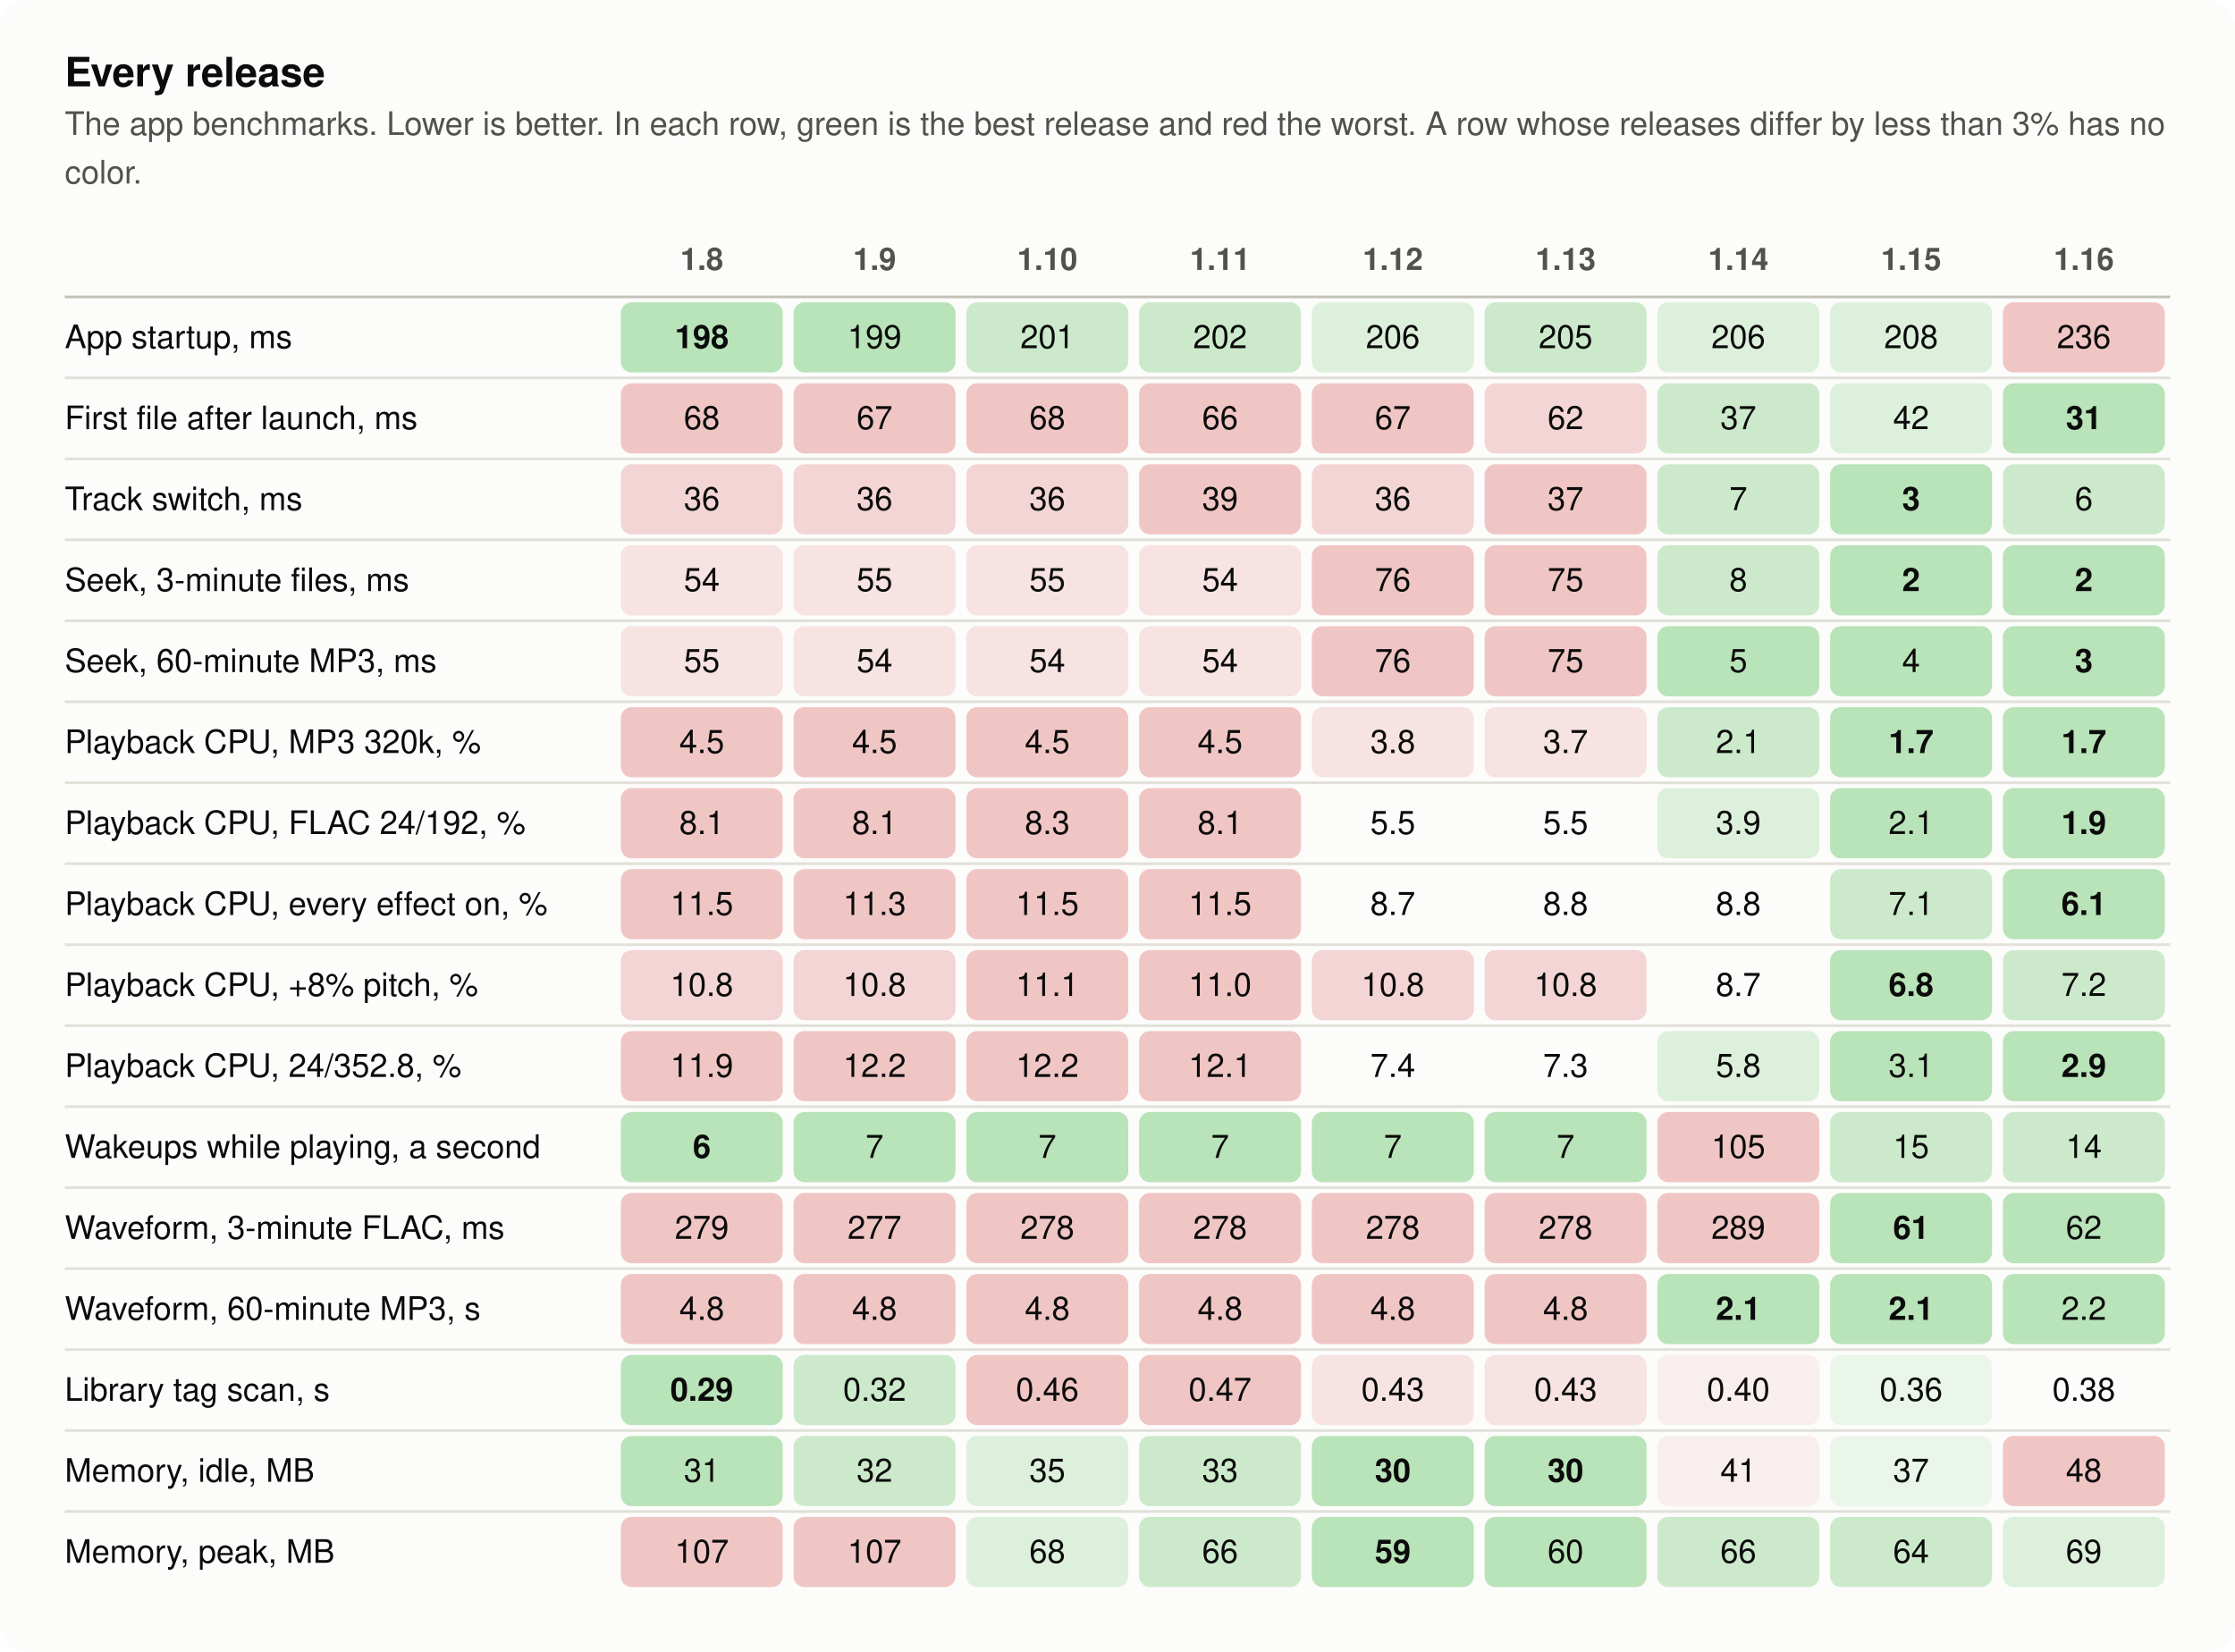
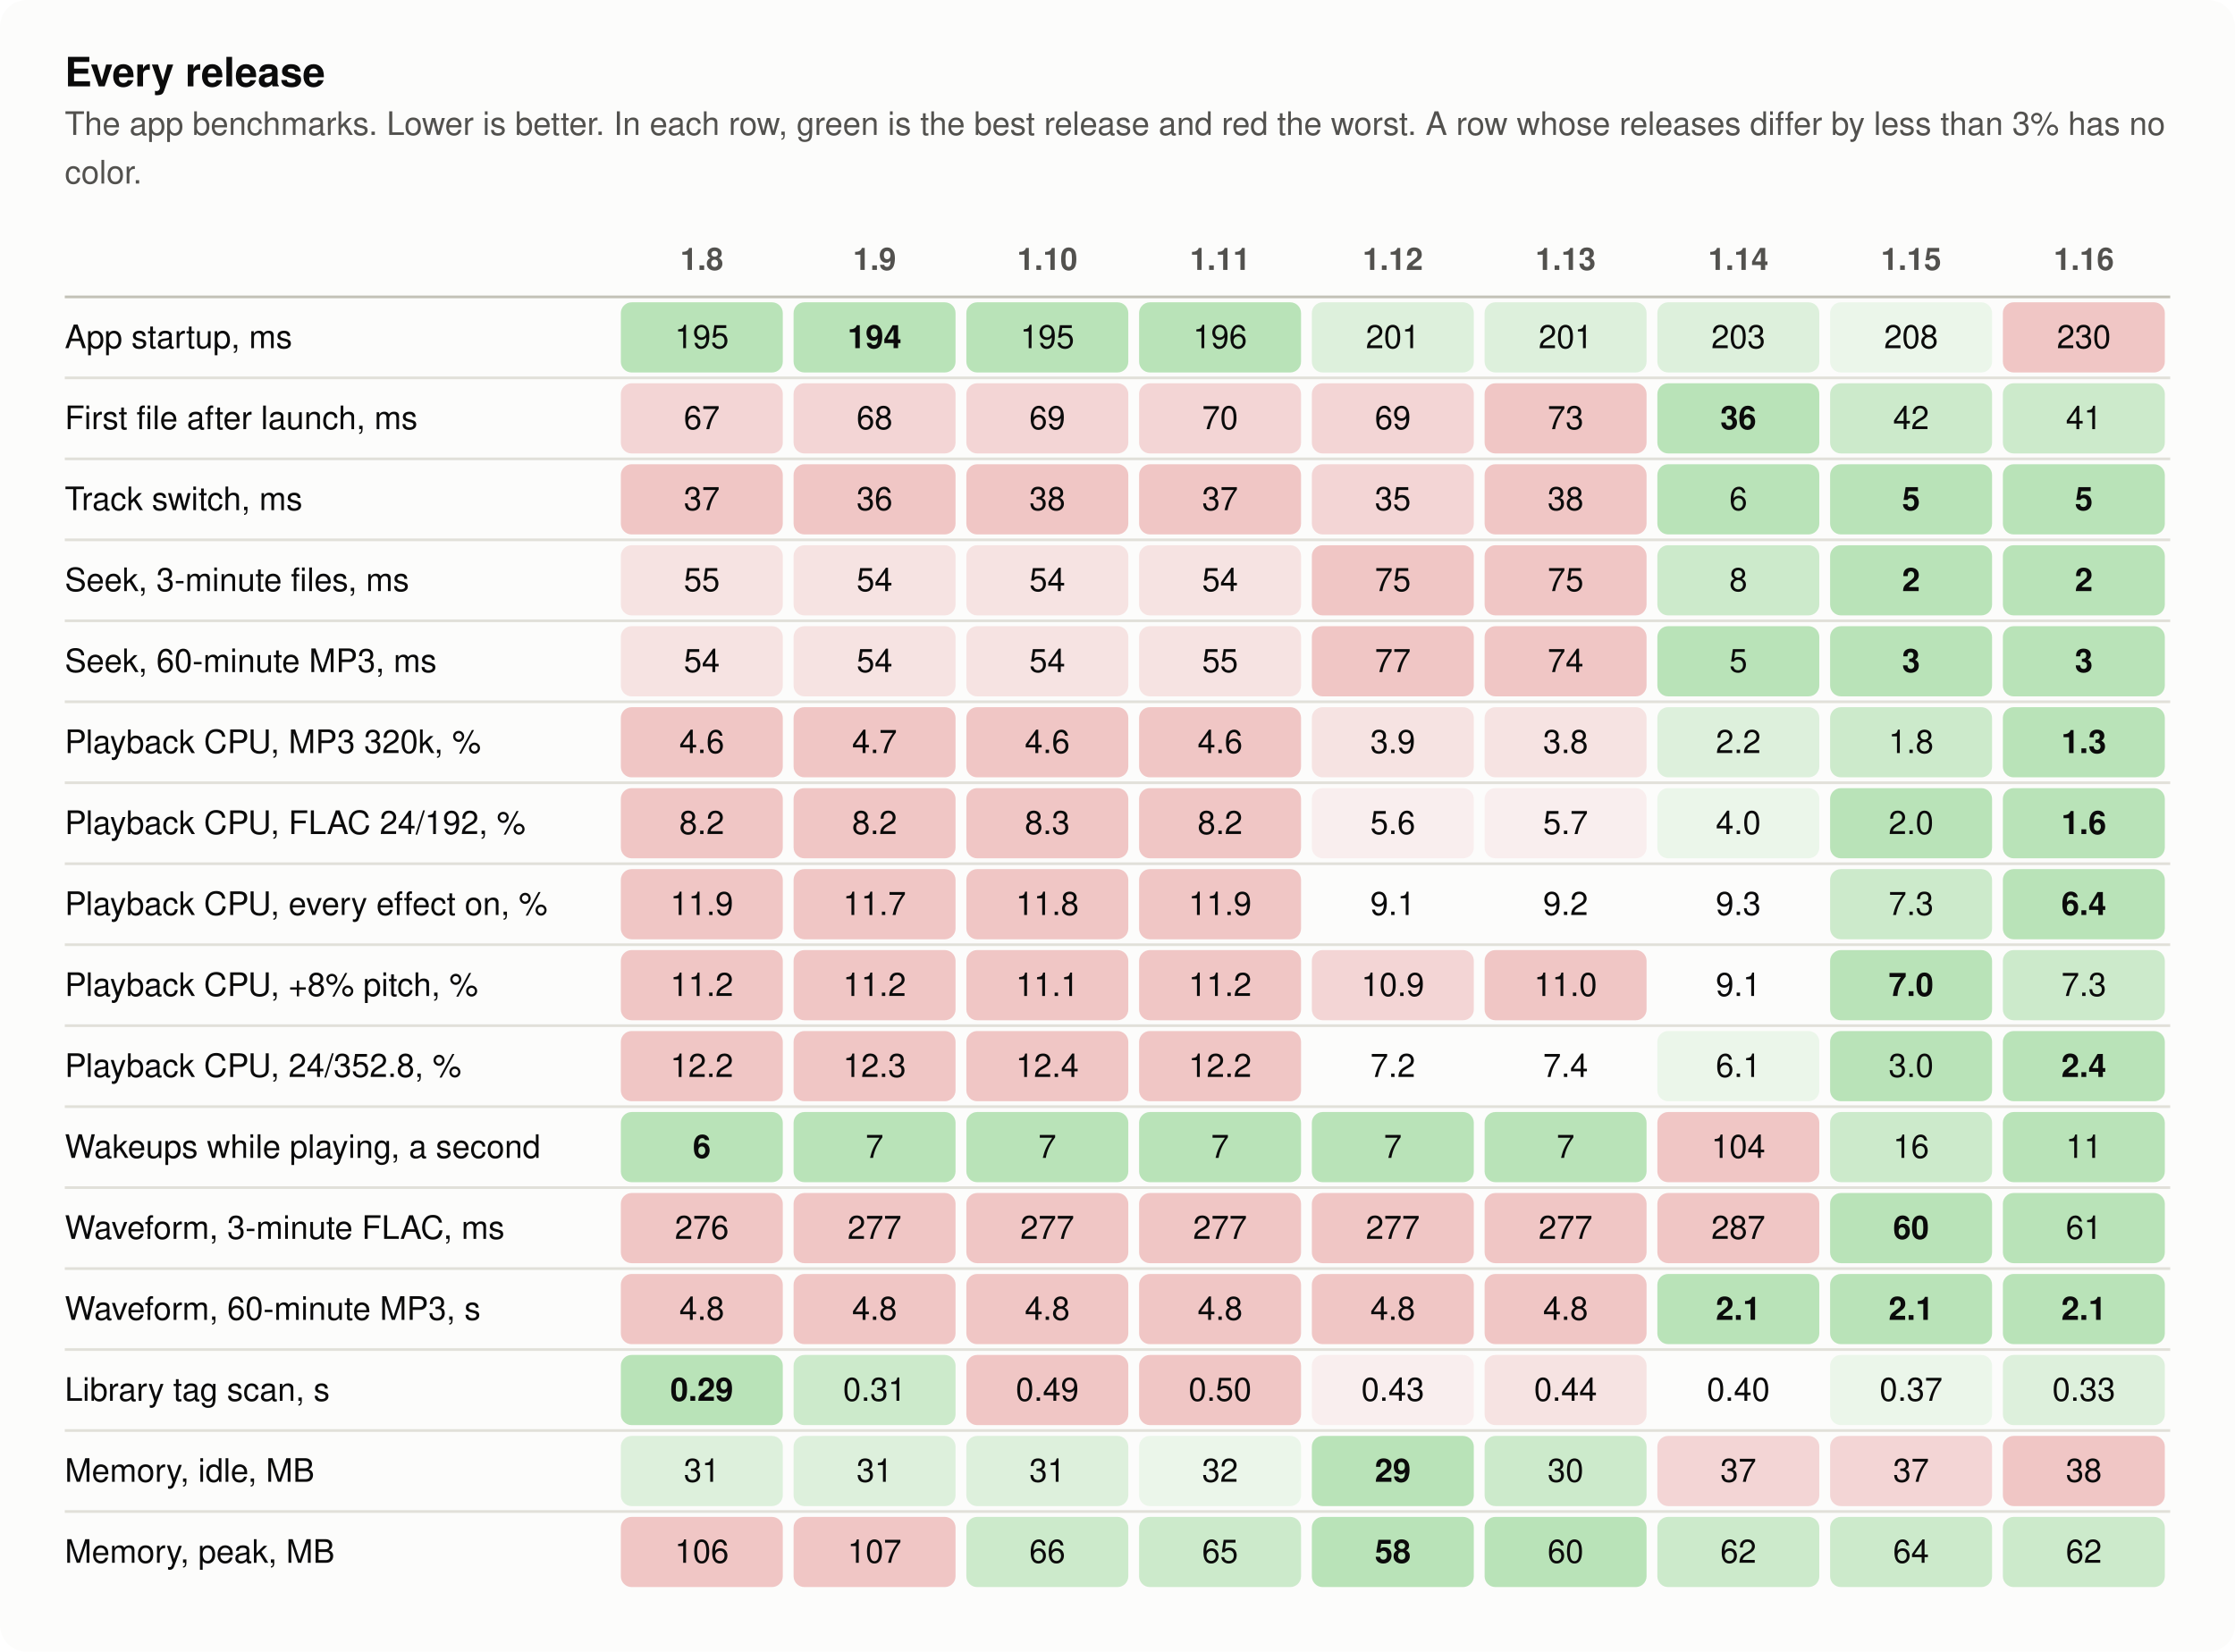
<svg xmlns="http://www.w3.org/2000/svg" viewBox="0 0 828 612" width="828" height="612" font-family="-apple-system,BlinkMacSystemFont,'Segoe UI',Helvetica,Arial,sans-serif" role="img" aria-label="Every release">
  <style>.bg{fill:#fcfcfb}.t{fill:#0b0b0b}.m{fill:#52514e}.q{fill:#898781}.box{fill:#f0efec}.g{stroke:#e1e0d9}.a{stroke:#c3c2b7}.k{stroke:#b9b8b2}.ring{stroke:#fcfcfb}.good1{fill:#ebf6ea}.bad1{fill:#f9eeee}.good2{fill:#ddf0dc}.bad2{fill:#f6e3e2}.good3{fill:#cceacb}.bad3{fill:#f3d5d5}.good4{fill:#b9e3b8}.bad4{fill:#f0c6c5}@media (prefers-color-scheme:dark){.bg{fill:#1a1a19}.t{fill:#f0efec}.m{fill:#c3c2b7}.q{fill:#898781}.box{fill:#262624}.g{stroke:#2c2c2a}.a{stroke:#383835}.k{stroke:#55554f}.ring{stroke:#1a1a19}.good1{fill:#182a17}.bad1{fill:#301e1d}.good2{fill:#173417}.bad2{fill:#3d201f}.good3{fill:#163f15}.bad3{fill:#4b2322}.good4{fill:#154b14}.bad4{fill:#5c2625}}text{font-variant-numeric:tabular-nums}.ln{fill:none;stroke-linejoin:round;stroke-linecap:round}rect.s0,rect.s1,rect.s2,rect.s3,rect.s4,rect.s5,rect.s6,rect.s7,rect.sg{stroke:none}</style>
  <rect class="bg" width="828" height="612" rx="10" />
  <text class="t" x="24.0" y="32.0" font-size="15" text-anchor="start" font-weight="600">Every release</text>
  <text class="m" x="24.0" y="50.0" font-size="12" text-anchor="start">The app benchmarks. Lower is better. In each row, green is the best release and red the worst. A row whose releases differ by less than 3% has no</text>
  <text class="m" x="24.0" y="68.0" font-size="12" text-anchor="start">color.</text>
  <text class="m" x="260.0" y="100.0" font-size="11.5" text-anchor="middle" font-weight="600">1.8</text>
  <text class="m" x="324.0" y="100.0" font-size="11.5" text-anchor="middle" font-weight="600">1.9</text>
  <text class="m" x="388.0" y="100.0" font-size="11.5" text-anchor="middle" font-weight="600">1.10</text>
  <text class="m" x="452.0" y="100.0" font-size="11.5" text-anchor="middle" font-weight="600">1.11</text>
  <text class="m" x="516.0" y="100.0" font-size="11.5" text-anchor="middle" font-weight="600">1.12</text>
  <text class="m" x="580.0" y="100.0" font-size="11.5" text-anchor="middle" font-weight="600">1.13</text>
  <text class="m" x="644.0" y="100.0" font-size="11.5" text-anchor="middle" font-weight="600">1.14</text>
  <text class="m" x="708.0" y="100.0" font-size="11.5" text-anchor="middle" font-weight="600">1.15</text>
  <text class="m" x="772.0" y="100.0" font-size="11.5" text-anchor="middle" font-weight="600">1.16</text>
  <line class="a" x1="24.0" y1="110.0" x2="804.0" y2="110.0" stroke-width="1" />
  <text class="t" x="24.0" y="129.0" font-size="12" text-anchor="start">App startup, ms</text>
  <rect class="good4" x="230.0" y="112.0" width="60.0" height="26" rx="4" />
-   <text class="t" x="260.0" y="129.0" font-size="12" text-anchor="middle" font-weight="650">198</text>
+   <text class="t" x="260.0" y="129.0" font-size="12" text-anchor="middle">195</text>
  <rect class="good4" x="294.0" y="112.0" width="60.0" height="26" rx="4" />
-   <text class="t" x="324.0" y="129.0" font-size="12" text-anchor="middle">199</text>
-   <rect class="good3" x="358.0" y="112.0" width="60.0" height="26" rx="4" />
-   <text class="t" x="388.0" y="129.0" font-size="12" text-anchor="middle">201</text>
-   <rect class="good3" x="422.0" y="112.0" width="60.0" height="26" rx="4" />
-   <text class="t" x="452.0" y="129.0" font-size="12" text-anchor="middle">202</text>
+   <text class="t" x="324.0" y="129.0" font-size="12" text-anchor="middle" font-weight="650">194</text>
+   <rect class="good4" x="358.0" y="112.0" width="60.0" height="26" rx="4" />
+   <text class="t" x="388.0" y="129.0" font-size="12" text-anchor="middle">195</text>
+   <rect class="good4" x="422.0" y="112.0" width="60.0" height="26" rx="4" />
+   <text class="t" x="452.0" y="129.0" font-size="12" text-anchor="middle">196</text>
  <rect class="good2" x="486.0" y="112.0" width="60.0" height="26" rx="4" />
-   <text class="t" x="516.0" y="129.0" font-size="12" text-anchor="middle">206</text>
-   <rect class="good3" x="550.0" y="112.0" width="60.0" height="26" rx="4" />
-   <text class="t" x="580.0" y="129.0" font-size="12" text-anchor="middle">205</text>
+   <text class="t" x="516.0" y="129.0" font-size="12" text-anchor="middle">201</text>
+   <rect class="good2" x="550.0" y="112.0" width="60.0" height="26" rx="4" />
+   <text class="t" x="580.0" y="129.0" font-size="12" text-anchor="middle">201</text>
  <rect class="good2" x="614.0" y="112.0" width="60.0" height="26" rx="4" />
-   <text class="t" x="644.0" y="129.0" font-size="12" text-anchor="middle">206</text>
-   <rect class="good2" x="678.0" y="112.0" width="60.0" height="26" rx="4" />
+   <text class="t" x="644.0" y="129.0" font-size="12" text-anchor="middle">203</text>
+   <rect class="good1" x="678.0" y="112.0" width="60.0" height="26" rx="4" />
  <text class="t" x="708.0" y="129.0" font-size="12" text-anchor="middle">208</text>
  <rect class="bad4" x="742.0" y="112.0" width="60.0" height="26" rx="4" />
-   <text class="t" x="772.0" y="129.0" font-size="12" text-anchor="middle">236</text>
+   <text class="t" x="772.0" y="129.0" font-size="12" text-anchor="middle">230</text>
  <line class="g" x1="24.0" y1="140.0" x2="804.0" y2="140.0" stroke-width="1" />
  <text class="t" x="24.0" y="159.0" font-size="12" text-anchor="start">First file after launch, ms</text>
-   <rect class="bad4" x="230.0" y="142.0" width="60.0" height="26" rx="4" />
-   <text class="t" x="260.0" y="159.0" font-size="12" text-anchor="middle">68</text>
-   <rect class="bad4" x="294.0" y="142.0" width="60.0" height="26" rx="4" />
-   <text class="t" x="324.0" y="159.0" font-size="12" text-anchor="middle">67</text>
-   <rect class="bad4" x="358.0" y="142.0" width="60.0" height="26" rx="4" />
-   <text class="t" x="388.0" y="159.0" font-size="12" text-anchor="middle">68</text>
-   <rect class="bad4" x="422.0" y="142.0" width="60.0" height="26" rx="4" />
-   <text class="t" x="452.0" y="159.0" font-size="12" text-anchor="middle">66</text>
-   <rect class="bad4" x="486.0" y="142.0" width="60.0" height="26" rx="4" />
-   <text class="t" x="516.0" y="159.0" font-size="12" text-anchor="middle">67</text>
-   <rect class="bad3" x="550.0" y="142.0" width="60.0" height="26" rx="4" />
-   <text class="t" x="580.0" y="159.0" font-size="12" text-anchor="middle">62</text>
-   <rect class="good3" x="614.0" y="142.0" width="60.0" height="26" rx="4" />
-   <text class="t" x="644.0" y="159.0" font-size="12" text-anchor="middle">37</text>
-   <rect class="good2" x="678.0" y="142.0" width="60.0" height="26" rx="4" />
+   <rect class="bad3" x="230.0" y="142.0" width="60.0" height="26" rx="4" />
+   <text class="t" x="260.0" y="159.0" font-size="12" text-anchor="middle">67</text>
+   <rect class="bad3" x="294.0" y="142.0" width="60.0" height="26" rx="4" />
+   <text class="t" x="324.0" y="159.0" font-size="12" text-anchor="middle">68</text>
+   <rect class="bad3" x="358.0" y="142.0" width="60.0" height="26" rx="4" />
+   <text class="t" x="388.0" y="159.0" font-size="12" text-anchor="middle">69</text>
+   <rect class="bad3" x="422.0" y="142.0" width="60.0" height="26" rx="4" />
+   <text class="t" x="452.0" y="159.0" font-size="12" text-anchor="middle">70</text>
+   <rect class="bad3" x="486.0" y="142.0" width="60.0" height="26" rx="4" />
+   <text class="t" x="516.0" y="159.0" font-size="12" text-anchor="middle">69</text>
+   <rect class="bad4" x="550.0" y="142.0" width="60.0" height="26" rx="4" />
+   <text class="t" x="580.0" y="159.0" font-size="12" text-anchor="middle">73</text>
+   <rect class="good4" x="614.0" y="142.0" width="60.0" height="26" rx="4" />
+   <text class="t" x="644.0" y="159.0" font-size="12" text-anchor="middle" font-weight="650">36</text>
+   <rect class="good3" x="678.0" y="142.0" width="60.0" height="26" rx="4" />
  <text class="t" x="708.0" y="159.0" font-size="12" text-anchor="middle">42</text>
-   <rect class="good4" x="742.0" y="142.0" width="60.0" height="26" rx="4" />
-   <text class="t" x="772.0" y="159.0" font-size="12" text-anchor="middle" font-weight="650">31</text>
+   <rect class="good3" x="742.0" y="142.0" width="60.0" height="26" rx="4" />
+   <text class="t" x="772.0" y="159.0" font-size="12" text-anchor="middle">41</text>
  <line class="g" x1="24.0" y1="170.0" x2="804.0" y2="170.0" stroke-width="1" />
  <text class="t" x="24.0" y="189.0" font-size="12" text-anchor="start">Track switch, ms</text>
-   <rect class="bad3" x="230.0" y="172.0" width="60.0" height="26" rx="4" />
-   <text class="t" x="260.0" y="189.0" font-size="12" text-anchor="middle">36</text>
-   <rect class="bad3" x="294.0" y="172.0" width="60.0" height="26" rx="4" />
+   <rect class="bad4" x="230.0" y="172.0" width="60.0" height="26" rx="4" />
+   <text class="t" x="260.0" y="189.0" font-size="12" text-anchor="middle">37</text>
+   <rect class="bad4" x="294.0" y="172.0" width="60.0" height="26" rx="4" />
  <text class="t" x="324.0" y="189.0" font-size="12" text-anchor="middle">36</text>
-   <rect class="bad3" x="358.0" y="172.0" width="60.0" height="26" rx="4" />
-   <text class="t" x="388.0" y="189.0" font-size="12" text-anchor="middle">36</text>
+   <rect class="bad4" x="358.0" y="172.0" width="60.0" height="26" rx="4" />
+   <text class="t" x="388.0" y="189.0" font-size="12" text-anchor="middle">38</text>
  <rect class="bad4" x="422.0" y="172.0" width="60.0" height="26" rx="4" />
-   <text class="t" x="452.0" y="189.0" font-size="12" text-anchor="middle">39</text>
+   <text class="t" x="452.0" y="189.0" font-size="12" text-anchor="middle">37</text>
  <rect class="bad3" x="486.0" y="172.0" width="60.0" height="26" rx="4" />
-   <text class="t" x="516.0" y="189.0" font-size="12" text-anchor="middle">36</text>
+   <text class="t" x="516.0" y="189.0" font-size="12" text-anchor="middle">35</text>
  <rect class="bad4" x="550.0" y="172.0" width="60.0" height="26" rx="4" />
-   <text class="t" x="580.0" y="189.0" font-size="12" text-anchor="middle">37</text>
-   <rect class="good3" x="614.0" y="172.0" width="60.0" height="26" rx="4" />
-   <text class="t" x="644.0" y="189.0" font-size="12" text-anchor="middle">7</text>
+   <text class="t" x="580.0" y="189.0" font-size="12" text-anchor="middle">38</text>
+   <rect class="good4" x="614.0" y="172.0" width="60.0" height="26" rx="4" />
+   <text class="t" x="644.0" y="189.0" font-size="12" text-anchor="middle">6</text>
  <rect class="good4" x="678.0" y="172.0" width="60.0" height="26" rx="4" />
-   <text class="t" x="708.0" y="189.0" font-size="12" text-anchor="middle" font-weight="650">3</text>
-   <rect class="good3" x="742.0" y="172.0" width="60.0" height="26" rx="4" />
-   <text class="t" x="772.0" y="189.0" font-size="12" text-anchor="middle">6</text>
+   <text class="t" x="708.0" y="189.0" font-size="12" text-anchor="middle" font-weight="650">5</text>
+   <rect class="good4" x="742.0" y="172.0" width="60.0" height="26" rx="4" />
+   <text class="t" x="772.0" y="189.0" font-size="12" text-anchor="middle" font-weight="650">5</text>
  <line class="g" x1="24.0" y1="200.0" x2="804.0" y2="200.0" stroke-width="1" />
  <text class="t" x="24.0" y="219.0" font-size="12" text-anchor="start">Seek, 3-minute files, ms</text>
  <rect class="bad2" x="230.0" y="202.0" width="60.0" height="26" rx="4" />
-   <text class="t" x="260.0" y="219.0" font-size="12" text-anchor="middle">54</text>
+   <text class="t" x="260.0" y="219.0" font-size="12" text-anchor="middle">55</text>
  <rect class="bad2" x="294.0" y="202.0" width="60.0" height="26" rx="4" />
-   <text class="t" x="324.0" y="219.0" font-size="12" text-anchor="middle">55</text>
+   <text class="t" x="324.0" y="219.0" font-size="12" text-anchor="middle">54</text>
  <rect class="bad2" x="358.0" y="202.0" width="60.0" height="26" rx="4" />
-   <text class="t" x="388.0" y="219.0" font-size="12" text-anchor="middle">55</text>
+   <text class="t" x="388.0" y="219.0" font-size="12" text-anchor="middle">54</text>
  <rect class="bad2" x="422.0" y="202.0" width="60.0" height="26" rx="4" />
  <text class="t" x="452.0" y="219.0" font-size="12" text-anchor="middle">54</text>
  <rect class="bad4" x="486.0" y="202.0" width="60.0" height="26" rx="4" />
-   <text class="t" x="516.0" y="219.0" font-size="12" text-anchor="middle">76</text>
+   <text class="t" x="516.0" y="219.0" font-size="12" text-anchor="middle">75</text>
  <rect class="bad4" x="550.0" y="202.0" width="60.0" height="26" rx="4" />
  <text class="t" x="580.0" y="219.0" font-size="12" text-anchor="middle">75</text>
  <rect class="good3" x="614.0" y="202.0" width="60.0" height="26" rx="4" />
  <text class="t" x="644.0" y="219.0" font-size="12" text-anchor="middle">8</text>
  <rect class="good4" x="678.0" y="202.0" width="60.0" height="26" rx="4" />
  <text class="t" x="708.0" y="219.0" font-size="12" text-anchor="middle" font-weight="650">2</text>
  <rect class="good4" x="742.0" y="202.0" width="60.0" height="26" rx="4" />
  <text class="t" x="772.0" y="219.0" font-size="12" text-anchor="middle" font-weight="650">2</text>
  <line class="g" x1="24.0" y1="230.0" x2="804.0" y2="230.0" stroke-width="1" />
  <text class="t" x="24.0" y="249.0" font-size="12" text-anchor="start">Seek, 60-minute MP3, ms</text>
  <rect class="bad2" x="230.0" y="232.0" width="60.0" height="26" rx="4" />
-   <text class="t" x="260.0" y="249.0" font-size="12" text-anchor="middle">55</text>
+   <text class="t" x="260.0" y="249.0" font-size="12" text-anchor="middle">54</text>
  <rect class="bad2" x="294.0" y="232.0" width="60.0" height="26" rx="4" />
  <text class="t" x="324.0" y="249.0" font-size="12" text-anchor="middle">54</text>
  <rect class="bad2" x="358.0" y="232.0" width="60.0" height="26" rx="4" />
  <text class="t" x="388.0" y="249.0" font-size="12" text-anchor="middle">54</text>
  <rect class="bad2" x="422.0" y="232.0" width="60.0" height="26" rx="4" />
-   <text class="t" x="452.0" y="249.0" font-size="12" text-anchor="middle">54</text>
+   <text class="t" x="452.0" y="249.0" font-size="12" text-anchor="middle">55</text>
  <rect class="bad4" x="486.0" y="232.0" width="60.0" height="26" rx="4" />
-   <text class="t" x="516.0" y="249.0" font-size="12" text-anchor="middle">76</text>
+   <text class="t" x="516.0" y="249.0" font-size="12" text-anchor="middle">77</text>
  <rect class="bad4" x="550.0" y="232.0" width="60.0" height="26" rx="4" />
-   <text class="t" x="580.0" y="249.0" font-size="12" text-anchor="middle">75</text>
+   <text class="t" x="580.0" y="249.0" font-size="12" text-anchor="middle">74</text>
  <rect class="good4" x="614.0" y="232.0" width="60.0" height="26" rx="4" />
  <text class="t" x="644.0" y="249.0" font-size="12" text-anchor="middle">5</text>
  <rect class="good4" x="678.0" y="232.0" width="60.0" height="26" rx="4" />
-   <text class="t" x="708.0" y="249.0" font-size="12" text-anchor="middle">4</text>
+   <text class="t" x="708.0" y="249.0" font-size="12" text-anchor="middle" font-weight="650">3</text>
  <rect class="good4" x="742.0" y="232.0" width="60.0" height="26" rx="4" />
  <text class="t" x="772.0" y="249.0" font-size="12" text-anchor="middle" font-weight="650">3</text>
  <line class="g" x1="24.0" y1="260.0" x2="804.0" y2="260.0" stroke-width="1" />
  <text class="t" x="24.0" y="279.0" font-size="12" text-anchor="start">Playback CPU, MP3 320k, %</text>
  <rect class="bad4" x="230.0" y="262.0" width="60.0" height="26" rx="4" />
-   <text class="t" x="260.0" y="279.0" font-size="12" text-anchor="middle">4.5</text>
+   <text class="t" x="260.0" y="279.0" font-size="12" text-anchor="middle">4.6</text>
  <rect class="bad4" x="294.0" y="262.0" width="60.0" height="26" rx="4" />
-   <text class="t" x="324.0" y="279.0" font-size="12" text-anchor="middle">4.5</text>
+   <text class="t" x="324.0" y="279.0" font-size="12" text-anchor="middle">4.7</text>
  <rect class="bad4" x="358.0" y="262.0" width="60.0" height="26" rx="4" />
-   <text class="t" x="388.0" y="279.0" font-size="12" text-anchor="middle">4.5</text>
+   <text class="t" x="388.0" y="279.0" font-size="12" text-anchor="middle">4.6</text>
  <rect class="bad4" x="422.0" y="262.0" width="60.0" height="26" rx="4" />
-   <text class="t" x="452.0" y="279.0" font-size="12" text-anchor="middle">4.5</text>
+   <text class="t" x="452.0" y="279.0" font-size="12" text-anchor="middle">4.6</text>
  <rect class="bad2" x="486.0" y="262.0" width="60.0" height="26" rx="4" />
-   <text class="t" x="516.0" y="279.0" font-size="12" text-anchor="middle">3.8</text>
+   <text class="t" x="516.0" y="279.0" font-size="12" text-anchor="middle">3.9</text>
  <rect class="bad2" x="550.0" y="262.0" width="60.0" height="26" rx="4" />
-   <text class="t" x="580.0" y="279.0" font-size="12" text-anchor="middle">3.7</text>
-   <rect class="good3" x="614.0" y="262.0" width="60.0" height="26" rx="4" />
-   <text class="t" x="644.0" y="279.0" font-size="12" text-anchor="middle">2.1</text>
-   <rect class="good4" x="678.0" y="262.0" width="60.0" height="26" rx="4" />
-   <text class="t" x="708.0" y="279.0" font-size="12" text-anchor="middle" font-weight="650">1.7</text>
+   <text class="t" x="580.0" y="279.0" font-size="12" text-anchor="middle">3.8</text>
+   <rect class="good2" x="614.0" y="262.0" width="60.0" height="26" rx="4" />
+   <text class="t" x="644.0" y="279.0" font-size="12" text-anchor="middle">2.2</text>
+   <rect class="good3" x="678.0" y="262.0" width="60.0" height="26" rx="4" />
+   <text class="t" x="708.0" y="279.0" font-size="12" text-anchor="middle">1.8</text>
  <rect class="good4" x="742.0" y="262.0" width="60.0" height="26" rx="4" />
-   <text class="t" x="772.0" y="279.0" font-size="12" text-anchor="middle" font-weight="650">1.7</text>
+   <text class="t" x="772.0" y="279.0" font-size="12" text-anchor="middle" font-weight="650">1.3</text>
  <line class="g" x1="24.0" y1="290.0" x2="804.0" y2="290.0" stroke-width="1" />
  <text class="t" x="24.0" y="309.0" font-size="12" text-anchor="start">Playback CPU, FLAC 24/192, %</text>
  <rect class="bad4" x="230.0" y="292.0" width="60.0" height="26" rx="4" />
-   <text class="t" x="260.0" y="309.0" font-size="12" text-anchor="middle">8.1</text>
+   <text class="t" x="260.0" y="309.0" font-size="12" text-anchor="middle">8.2</text>
  <rect class="bad4" x="294.0" y="292.0" width="60.0" height="26" rx="4" />
-   <text class="t" x="324.0" y="309.0" font-size="12" text-anchor="middle">8.1</text>
+   <text class="t" x="324.0" y="309.0" font-size="12" text-anchor="middle">8.2</text>
  <rect class="bad4" x="358.0" y="292.0" width="60.0" height="26" rx="4" />
  <text class="t" x="388.0" y="309.0" font-size="12" text-anchor="middle">8.3</text>
  <rect class="bad4" x="422.0" y="292.0" width="60.0" height="26" rx="4" />
-   <text class="t" x="452.0" y="309.0" font-size="12" text-anchor="middle">8.1</text>
-   <text class="t" x="516.0" y="309.0" font-size="12" text-anchor="middle">5.5</text>
-   <text class="t" x="580.0" y="309.0" font-size="12" text-anchor="middle">5.5</text>
-   <rect class="good2" x="614.0" y="292.0" width="60.0" height="26" rx="4" />
-   <text class="t" x="644.0" y="309.0" font-size="12" text-anchor="middle">3.9</text>
+   <text class="t" x="452.0" y="309.0" font-size="12" text-anchor="middle">8.2</text>
+   <rect class="bad1" x="486.0" y="292.0" width="60.0" height="26" rx="4" />
+   <text class="t" x="516.0" y="309.0" font-size="12" text-anchor="middle">5.6</text>
+   <rect class="bad1" x="550.0" y="292.0" width="60.0" height="26" rx="4" />
+   <text class="t" x="580.0" y="309.0" font-size="12" text-anchor="middle">5.7</text>
+   <rect class="good1" x="614.0" y="292.0" width="60.0" height="26" rx="4" />
+   <text class="t" x="644.0" y="309.0" font-size="12" text-anchor="middle">4.0</text>
  <rect class="good4" x="678.0" y="292.0" width="60.0" height="26" rx="4" />
-   <text class="t" x="708.0" y="309.0" font-size="12" text-anchor="middle">2.1</text>
+   <text class="t" x="708.0" y="309.0" font-size="12" text-anchor="middle">2.0</text>
  <rect class="good4" x="742.0" y="292.0" width="60.0" height="26" rx="4" />
-   <text class="t" x="772.0" y="309.0" font-size="12" text-anchor="middle" font-weight="650">1.9</text>
+   <text class="t" x="772.0" y="309.0" font-size="12" text-anchor="middle" font-weight="650">1.6</text>
  <line class="g" x1="24.0" y1="320.0" x2="804.0" y2="320.0" stroke-width="1" />
  <text class="t" x="24.0" y="339.0" font-size="12" text-anchor="start">Playback CPU, every effect on, %</text>
  <rect class="bad4" x="230.0" y="322.0" width="60.0" height="26" rx="4" />
-   <text class="t" x="260.0" y="339.0" font-size="12" text-anchor="middle">11.5</text>
+   <text class="t" x="260.0" y="339.0" font-size="12" text-anchor="middle">11.9</text>
  <rect class="bad4" x="294.0" y="322.0" width="60.0" height="26" rx="4" />
-   <text class="t" x="324.0" y="339.0" font-size="12" text-anchor="middle">11.3</text>
+   <text class="t" x="324.0" y="339.0" font-size="12" text-anchor="middle">11.7</text>
  <rect class="bad4" x="358.0" y="322.0" width="60.0" height="26" rx="4" />
-   <text class="t" x="388.0" y="339.0" font-size="12" text-anchor="middle">11.5</text>
+   <text class="t" x="388.0" y="339.0" font-size="12" text-anchor="middle">11.8</text>
  <rect class="bad4" x="422.0" y="322.0" width="60.0" height="26" rx="4" />
-   <text class="t" x="452.0" y="339.0" font-size="12" text-anchor="middle">11.5</text>
-   <text class="t" x="516.0" y="339.0" font-size="12" text-anchor="middle">8.7</text>
-   <text class="t" x="580.0" y="339.0" font-size="12" text-anchor="middle">8.8</text>
-   <text class="t" x="644.0" y="339.0" font-size="12" text-anchor="middle">8.8</text>
+   <text class="t" x="452.0" y="339.0" font-size="12" text-anchor="middle">11.9</text>
+   <text class="t" x="516.0" y="339.0" font-size="12" text-anchor="middle">9.1</text>
+   <text class="t" x="580.0" y="339.0" font-size="12" text-anchor="middle">9.2</text>
+   <text class="t" x="644.0" y="339.0" font-size="12" text-anchor="middle">9.3</text>
  <rect class="good3" x="678.0" y="322.0" width="60.0" height="26" rx="4" />
-   <text class="t" x="708.0" y="339.0" font-size="12" text-anchor="middle">7.1</text>
+   <text class="t" x="708.0" y="339.0" font-size="12" text-anchor="middle">7.3</text>
  <rect class="good4" x="742.0" y="322.0" width="60.0" height="26" rx="4" />
-   <text class="t" x="772.0" y="339.0" font-size="12" text-anchor="middle" font-weight="650">6.1</text>
+   <text class="t" x="772.0" y="339.0" font-size="12" text-anchor="middle" font-weight="650">6.4</text>
  <line class="g" x1="24.0" y1="350.0" x2="804.0" y2="350.0" stroke-width="1" />
  <text class="t" x="24.0" y="369.0" font-size="12" text-anchor="start">Playback CPU, +8% pitch, %</text>
-   <rect class="bad3" x="230.0" y="352.0" width="60.0" height="26" rx="4" />
-   <text class="t" x="260.0" y="369.0" font-size="12" text-anchor="middle">10.8</text>
-   <rect class="bad3" x="294.0" y="352.0" width="60.0" height="26" rx="4" />
-   <text class="t" x="324.0" y="369.0" font-size="12" text-anchor="middle">10.8</text>
+   <rect class="bad4" x="230.0" y="352.0" width="60.0" height="26" rx="4" />
+   <text class="t" x="260.0" y="369.0" font-size="12" text-anchor="middle">11.2</text>
+   <rect class="bad4" x="294.0" y="352.0" width="60.0" height="26" rx="4" />
+   <text class="t" x="324.0" y="369.0" font-size="12" text-anchor="middle">11.2</text>
  <rect class="bad4" x="358.0" y="352.0" width="60.0" height="26" rx="4" />
  <text class="t" x="388.0" y="369.0" font-size="12" text-anchor="middle">11.1</text>
  <rect class="bad4" x="422.0" y="352.0" width="60.0" height="26" rx="4" />
-   <text class="t" x="452.0" y="369.0" font-size="12" text-anchor="middle">11.0</text>
+   <text class="t" x="452.0" y="369.0" font-size="12" text-anchor="middle">11.2</text>
  <rect class="bad3" x="486.0" y="352.0" width="60.0" height="26" rx="4" />
-   <text class="t" x="516.0" y="369.0" font-size="12" text-anchor="middle">10.8</text>
-   <rect class="bad3" x="550.0" y="352.0" width="60.0" height="26" rx="4" />
-   <text class="t" x="580.0" y="369.0" font-size="12" text-anchor="middle">10.8</text>
-   <text class="t" x="644.0" y="369.0" font-size="12" text-anchor="middle">8.7</text>
+   <text class="t" x="516.0" y="369.0" font-size="12" text-anchor="middle">10.9</text>
+   <rect class="bad4" x="550.0" y="352.0" width="60.0" height="26" rx="4" />
+   <text class="t" x="580.0" y="369.0" font-size="12" text-anchor="middle">11.0</text>
+   <text class="t" x="644.0" y="369.0" font-size="12" text-anchor="middle">9.1</text>
  <rect class="good4" x="678.0" y="352.0" width="60.0" height="26" rx="4" />
-   <text class="t" x="708.0" y="369.0" font-size="12" text-anchor="middle" font-weight="650">6.8</text>
+   <text class="t" x="708.0" y="369.0" font-size="12" text-anchor="middle" font-weight="650">7.0</text>
  <rect class="good3" x="742.0" y="352.0" width="60.0" height="26" rx="4" />
-   <text class="t" x="772.0" y="369.0" font-size="12" text-anchor="middle">7.2</text>
+   <text class="t" x="772.0" y="369.0" font-size="12" text-anchor="middle">7.3</text>
  <line class="g" x1="24.0" y1="380.0" x2="804.0" y2="380.0" stroke-width="1" />
  <text class="t" x="24.0" y="399.0" font-size="12" text-anchor="start">Playback CPU, 24/352.8, %</text>
  <rect class="bad4" x="230.0" y="382.0" width="60.0" height="26" rx="4" />
-   <text class="t" x="260.0" y="399.0" font-size="12" text-anchor="middle">11.9</text>
+   <text class="t" x="260.0" y="399.0" font-size="12" text-anchor="middle">12.2</text>
  <rect class="bad4" x="294.0" y="382.0" width="60.0" height="26" rx="4" />
-   <text class="t" x="324.0" y="399.0" font-size="12" text-anchor="middle">12.2</text>
+   <text class="t" x="324.0" y="399.0" font-size="12" text-anchor="middle">12.3</text>
  <rect class="bad4" x="358.0" y="382.0" width="60.0" height="26" rx="4" />
-   <text class="t" x="388.0" y="399.0" font-size="12" text-anchor="middle">12.2</text>
+   <text class="t" x="388.0" y="399.0" font-size="12" text-anchor="middle">12.4</text>
  <rect class="bad4" x="422.0" y="382.0" width="60.0" height="26" rx="4" />
-   <text class="t" x="452.0" y="399.0" font-size="12" text-anchor="middle">12.1</text>
-   <text class="t" x="516.0" y="399.0" font-size="12" text-anchor="middle">7.4</text>
-   <text class="t" x="580.0" y="399.0" font-size="12" text-anchor="middle">7.3</text>
-   <rect class="good2" x="614.0" y="382.0" width="60.0" height="26" rx="4" />
-   <text class="t" x="644.0" y="399.0" font-size="12" text-anchor="middle">5.8</text>
+   <text class="t" x="452.0" y="399.0" font-size="12" text-anchor="middle">12.2</text>
+   <text class="t" x="516.0" y="399.0" font-size="12" text-anchor="middle">7.2</text>
+   <text class="t" x="580.0" y="399.0" font-size="12" text-anchor="middle">7.4</text>
+   <rect class="good1" x="614.0" y="382.0" width="60.0" height="26" rx="4" />
+   <text class="t" x="644.0" y="399.0" font-size="12" text-anchor="middle">6.1</text>
  <rect class="good4" x="678.0" y="382.0" width="60.0" height="26" rx="4" />
-   <text class="t" x="708.0" y="399.0" font-size="12" text-anchor="middle">3.1</text>
+   <text class="t" x="708.0" y="399.0" font-size="12" text-anchor="middle">3.0</text>
  <rect class="good4" x="742.0" y="382.0" width="60.0" height="26" rx="4" />
-   <text class="t" x="772.0" y="399.0" font-size="12" text-anchor="middle" font-weight="650">2.9</text>
+   <text class="t" x="772.0" y="399.0" font-size="12" text-anchor="middle" font-weight="650">2.4</text>
  <line class="g" x1="24.0" y1="410.0" x2="804.0" y2="410.0" stroke-width="1" />
  <text class="t" x="24.0" y="429.0" font-size="12" text-anchor="start">Wakeups while playing, a second</text>
  <rect class="good4" x="230.0" y="412.0" width="60.0" height="26" rx="4" />
  <text class="t" x="260.0" y="429.0" font-size="12" text-anchor="middle" font-weight="650">6</text>
  <rect class="good4" x="294.0" y="412.0" width="60.0" height="26" rx="4" />
  <text class="t" x="324.0" y="429.0" font-size="12" text-anchor="middle">7</text>
  <rect class="good4" x="358.0" y="412.0" width="60.0" height="26" rx="4" />
  <text class="t" x="388.0" y="429.0" font-size="12" text-anchor="middle">7</text>
  <rect class="good4" x="422.0" y="412.0" width="60.0" height="26" rx="4" />
  <text class="t" x="452.0" y="429.0" font-size="12" text-anchor="middle">7</text>
  <rect class="good4" x="486.0" y="412.0" width="60.0" height="26" rx="4" />
  <text class="t" x="516.0" y="429.0" font-size="12" text-anchor="middle">7</text>
  <rect class="good4" x="550.0" y="412.0" width="60.0" height="26" rx="4" />
  <text class="t" x="580.0" y="429.0" font-size="12" text-anchor="middle">7</text>
  <rect class="bad4" x="614.0" y="412.0" width="60.0" height="26" rx="4" />
-   <text class="t" x="644.0" y="429.0" font-size="12" text-anchor="middle">105</text>
+   <text class="t" x="644.0" y="429.0" font-size="12" text-anchor="middle">104</text>
  <rect class="good3" x="678.0" y="412.0" width="60.0" height="26" rx="4" />
-   <text class="t" x="708.0" y="429.0" font-size="12" text-anchor="middle">15</text>
-   <rect class="good3" x="742.0" y="412.0" width="60.0" height="26" rx="4" />
-   <text class="t" x="772.0" y="429.0" font-size="12" text-anchor="middle">14</text>
+   <text class="t" x="708.0" y="429.0" font-size="12" text-anchor="middle">16</text>
+   <rect class="good4" x="742.0" y="412.0" width="60.0" height="26" rx="4" />
+   <text class="t" x="772.0" y="429.0" font-size="12" text-anchor="middle">11</text>
  <line class="g" x1="24.0" y1="440.0" x2="804.0" y2="440.0" stroke-width="1" />
  <text class="t" x="24.0" y="459.0" font-size="12" text-anchor="start">Waveform, 3-minute FLAC, ms</text>
  <rect class="bad4" x="230.0" y="442.0" width="60.0" height="26" rx="4" />
-   <text class="t" x="260.0" y="459.0" font-size="12" text-anchor="middle">279</text>
+   <text class="t" x="260.0" y="459.0" font-size="12" text-anchor="middle">276</text>
  <rect class="bad4" x="294.0" y="442.0" width="60.0" height="26" rx="4" />
  <text class="t" x="324.0" y="459.0" font-size="12" text-anchor="middle">277</text>
  <rect class="bad4" x="358.0" y="442.0" width="60.0" height="26" rx="4" />
-   <text class="t" x="388.0" y="459.0" font-size="12" text-anchor="middle">278</text>
+   <text class="t" x="388.0" y="459.0" font-size="12" text-anchor="middle">277</text>
  <rect class="bad4" x="422.0" y="442.0" width="60.0" height="26" rx="4" />
-   <text class="t" x="452.0" y="459.0" font-size="12" text-anchor="middle">278</text>
+   <text class="t" x="452.0" y="459.0" font-size="12" text-anchor="middle">277</text>
  <rect class="bad4" x="486.0" y="442.0" width="60.0" height="26" rx="4" />
-   <text class="t" x="516.0" y="459.0" font-size="12" text-anchor="middle">278</text>
+   <text class="t" x="516.0" y="459.0" font-size="12" text-anchor="middle">277</text>
  <rect class="bad4" x="550.0" y="442.0" width="60.0" height="26" rx="4" />
-   <text class="t" x="580.0" y="459.0" font-size="12" text-anchor="middle">278</text>
+   <text class="t" x="580.0" y="459.0" font-size="12" text-anchor="middle">277</text>
  <rect class="bad4" x="614.0" y="442.0" width="60.0" height="26" rx="4" />
-   <text class="t" x="644.0" y="459.0" font-size="12" text-anchor="middle">289</text>
+   <text class="t" x="644.0" y="459.0" font-size="12" text-anchor="middle">287</text>
  <rect class="good4" x="678.0" y="442.0" width="60.0" height="26" rx="4" />
-   <text class="t" x="708.0" y="459.0" font-size="12" text-anchor="middle" font-weight="650">61</text>
+   <text class="t" x="708.0" y="459.0" font-size="12" text-anchor="middle" font-weight="650">60</text>
  <rect class="good4" x="742.0" y="442.0" width="60.0" height="26" rx="4" />
-   <text class="t" x="772.0" y="459.0" font-size="12" text-anchor="middle">62</text>
+   <text class="t" x="772.0" y="459.0" font-size="12" text-anchor="middle">61</text>
  <line class="g" x1="24.0" y1="470.0" x2="804.0" y2="470.0" stroke-width="1" />
  <text class="t" x="24.0" y="489.0" font-size="12" text-anchor="start">Waveform, 60-minute MP3, s</text>
  <rect class="bad4" x="230.0" y="472.0" width="60.0" height="26" rx="4" />
  <text class="t" x="260.0" y="489.0" font-size="12" text-anchor="middle">4.8</text>
  <rect class="bad4" x="294.0" y="472.0" width="60.0" height="26" rx="4" />
  <text class="t" x="324.0" y="489.0" font-size="12" text-anchor="middle">4.8</text>
  <rect class="bad4" x="358.0" y="472.0" width="60.0" height="26" rx="4" />
  <text class="t" x="388.0" y="489.0" font-size="12" text-anchor="middle">4.8</text>
  <rect class="bad4" x="422.0" y="472.0" width="60.0" height="26" rx="4" />
  <text class="t" x="452.0" y="489.0" font-size="12" text-anchor="middle">4.8</text>
  <rect class="bad4" x="486.0" y="472.0" width="60.0" height="26" rx="4" />
  <text class="t" x="516.0" y="489.0" font-size="12" text-anchor="middle">4.8</text>
  <rect class="bad4" x="550.0" y="472.0" width="60.0" height="26" rx="4" />
  <text class="t" x="580.0" y="489.0" font-size="12" text-anchor="middle">4.8</text>
  <rect class="good4" x="614.0" y="472.0" width="60.0" height="26" rx="4" />
  <text class="t" x="644.0" y="489.0" font-size="12" text-anchor="middle" font-weight="650">2.1</text>
  <rect class="good4" x="678.0" y="472.0" width="60.0" height="26" rx="4" />
  <text class="t" x="708.0" y="489.0" font-size="12" text-anchor="middle" font-weight="650">2.1</text>
  <rect class="good4" x="742.0" y="472.0" width="60.0" height="26" rx="4" />
-   <text class="t" x="772.0" y="489.0" font-size="12" text-anchor="middle">2.2</text>
+   <text class="t" x="772.0" y="489.0" font-size="12" text-anchor="middle" font-weight="650">2.1</text>
  <line class="g" x1="24.0" y1="500.0" x2="804.0" y2="500.0" stroke-width="1" />
  <text class="t" x="24.0" y="519.0" font-size="12" text-anchor="start">Library tag scan, s</text>
  <rect class="good4" x="230.0" y="502.0" width="60.0" height="26" rx="4" />
  <text class="t" x="260.0" y="519.0" font-size="12" text-anchor="middle" font-weight="650">0.29</text>
  <rect class="good3" x="294.0" y="502.0" width="60.0" height="26" rx="4" />
-   <text class="t" x="324.0" y="519.0" font-size="12" text-anchor="middle">0.32</text>
+   <text class="t" x="324.0" y="519.0" font-size="12" text-anchor="middle">0.31</text>
  <rect class="bad4" x="358.0" y="502.0" width="60.0" height="26" rx="4" />
-   <text class="t" x="388.0" y="519.0" font-size="12" text-anchor="middle">0.46</text>
+   <text class="t" x="388.0" y="519.0" font-size="12" text-anchor="middle">0.49</text>
  <rect class="bad4" x="422.0" y="502.0" width="60.0" height="26" rx="4" />
-   <text class="t" x="452.0" y="519.0" font-size="12" text-anchor="middle">0.47</text>
-   <rect class="bad2" x="486.0" y="502.0" width="60.0" height="26" rx="4" />
+   <text class="t" x="452.0" y="519.0" font-size="12" text-anchor="middle">0.50</text>
+   <rect class="bad1" x="486.0" y="502.0" width="60.0" height="26" rx="4" />
  <text class="t" x="516.0" y="519.0" font-size="12" text-anchor="middle">0.43</text>
  <rect class="bad2" x="550.0" y="502.0" width="60.0" height="26" rx="4" />
-   <text class="t" x="580.0" y="519.0" font-size="12" text-anchor="middle">0.43</text>
-   <rect class="bad1" x="614.0" y="502.0" width="60.0" height="26" rx="4" />
+   <text class="t" x="580.0" y="519.0" font-size="12" text-anchor="middle">0.44</text>
  <text class="t" x="644.0" y="519.0" font-size="12" text-anchor="middle">0.40</text>
  <rect class="good1" x="678.0" y="502.0" width="60.0" height="26" rx="4" />
-   <text class="t" x="708.0" y="519.0" font-size="12" text-anchor="middle">0.36</text>
-   <text class="t" x="772.0" y="519.0" font-size="12" text-anchor="middle">0.38</text>
+   <text class="t" x="708.0" y="519.0" font-size="12" text-anchor="middle">0.37</text>
+   <rect class="good2" x="742.0" y="502.0" width="60.0" height="26" rx="4" />
+   <text class="t" x="772.0" y="519.0" font-size="12" text-anchor="middle">0.33</text>
  <line class="g" x1="24.0" y1="530.0" x2="804.0" y2="530.0" stroke-width="1" />
  <text class="t" x="24.0" y="549.0" font-size="12" text-anchor="start">Memory, idle, MB</text>
-   <rect class="good4" x="230.0" y="532.0" width="60.0" height="26" rx="4" />
+   <rect class="good2" x="230.0" y="532.0" width="60.0" height="26" rx="4" />
  <text class="t" x="260.0" y="549.0" font-size="12" text-anchor="middle">31</text>
-   <rect class="good3" x="294.0" y="532.0" width="60.0" height="26" rx="4" />
-   <text class="t" x="324.0" y="549.0" font-size="12" text-anchor="middle">32</text>
+   <rect class="good2" x="294.0" y="532.0" width="60.0" height="26" rx="4" />
+   <text class="t" x="324.0" y="549.0" font-size="12" text-anchor="middle">31</text>
  <rect class="good2" x="358.0" y="532.0" width="60.0" height="26" rx="4" />
-   <text class="t" x="388.0" y="549.0" font-size="12" text-anchor="middle">35</text>
-   <rect class="good3" x="422.0" y="532.0" width="60.0" height="26" rx="4" />
-   <text class="t" x="452.0" y="549.0" font-size="12" text-anchor="middle">33</text>
+   <text class="t" x="388.0" y="549.0" font-size="12" text-anchor="middle">31</text>
+   <rect class="good1" x="422.0" y="532.0" width="60.0" height="26" rx="4" />
+   <text class="t" x="452.0" y="549.0" font-size="12" text-anchor="middle">32</text>
  <rect class="good4" x="486.0" y="532.0" width="60.0" height="26" rx="4" />
-   <text class="t" x="516.0" y="549.0" font-size="12" text-anchor="middle" font-weight="650">30</text>
-   <rect class="good4" x="550.0" y="532.0" width="60.0" height="26" rx="4" />
-   <text class="t" x="580.0" y="549.0" font-size="12" text-anchor="middle" font-weight="650">30</text>
-   <rect class="bad1" x="614.0" y="532.0" width="60.0" height="26" rx="4" />
-   <text class="t" x="644.0" y="549.0" font-size="12" text-anchor="middle">41</text>
-   <rect class="good1" x="678.0" y="532.0" width="60.0" height="26" rx="4" />
+   <text class="t" x="516.0" y="549.0" font-size="12" text-anchor="middle" font-weight="650">29</text>
+   <rect class="good3" x="550.0" y="532.0" width="60.0" height="26" rx="4" />
+   <text class="t" x="580.0" y="549.0" font-size="12" text-anchor="middle">30</text>
+   <rect class="bad3" x="614.0" y="532.0" width="60.0" height="26" rx="4" />
+   <text class="t" x="644.0" y="549.0" font-size="12" text-anchor="middle">37</text>
+   <rect class="bad3" x="678.0" y="532.0" width="60.0" height="26" rx="4" />
  <text class="t" x="708.0" y="549.0" font-size="12" text-anchor="middle">37</text>
  <rect class="bad4" x="742.0" y="532.0" width="60.0" height="26" rx="4" />
-   <text class="t" x="772.0" y="549.0" font-size="12" text-anchor="middle">48</text>
+   <text class="t" x="772.0" y="549.0" font-size="12" text-anchor="middle">38</text>
  <line class="g" x1="24.0" y1="560.0" x2="804.0" y2="560.0" stroke-width="1" />
  <text class="t" x="24.0" y="579.0" font-size="12" text-anchor="start">Memory, peak, MB</text>
  <rect class="bad4" x="230.0" y="562.0" width="60.0" height="26" rx="4" />
-   <text class="t" x="260.0" y="579.0" font-size="12" text-anchor="middle">107</text>
+   <text class="t" x="260.0" y="579.0" font-size="12" text-anchor="middle">106</text>
  <rect class="bad4" x="294.0" y="562.0" width="60.0" height="26" rx="4" />
  <text class="t" x="324.0" y="579.0" font-size="12" text-anchor="middle">107</text>
-   <rect class="good2" x="358.0" y="562.0" width="60.0" height="26" rx="4" />
-   <text class="t" x="388.0" y="579.0" font-size="12" text-anchor="middle">68</text>
+   <rect class="good3" x="358.0" y="562.0" width="60.0" height="26" rx="4" />
+   <text class="t" x="388.0" y="579.0" font-size="12" text-anchor="middle">66</text>
  <rect class="good3" x="422.0" y="562.0" width="60.0" height="26" rx="4" />
-   <text class="t" x="452.0" y="579.0" font-size="12" text-anchor="middle">66</text>
+   <text class="t" x="452.0" y="579.0" font-size="12" text-anchor="middle">65</text>
  <rect class="good4" x="486.0" y="562.0" width="60.0" height="26" rx="4" />
-   <text class="t" x="516.0" y="579.0" font-size="12" text-anchor="middle" font-weight="650">59</text>
+   <text class="t" x="516.0" y="579.0" font-size="12" text-anchor="middle" font-weight="650">58</text>
  <rect class="good4" x="550.0" y="562.0" width="60.0" height="26" rx="4" />
  <text class="t" x="580.0" y="579.0" font-size="12" text-anchor="middle">60</text>
  <rect class="good3" x="614.0" y="562.0" width="60.0" height="26" rx="4" />
-   <text class="t" x="644.0" y="579.0" font-size="12" text-anchor="middle">66</text>
+   <text class="t" x="644.0" y="579.0" font-size="12" text-anchor="middle">62</text>
  <rect class="good3" x="678.0" y="562.0" width="60.0" height="26" rx="4" />
  <text class="t" x="708.0" y="579.0" font-size="12" text-anchor="middle">64</text>
-   <rect class="good2" x="742.0" y="562.0" width="60.0" height="26" rx="4" />
-   <text class="t" x="772.0" y="579.0" font-size="12" text-anchor="middle">69</text>
+   <rect class="good3" x="742.0" y="562.0" width="60.0" height="26" rx="4" />
+   <text class="t" x="772.0" y="579.0" font-size="12" text-anchor="middle">62</text>
</svg>
